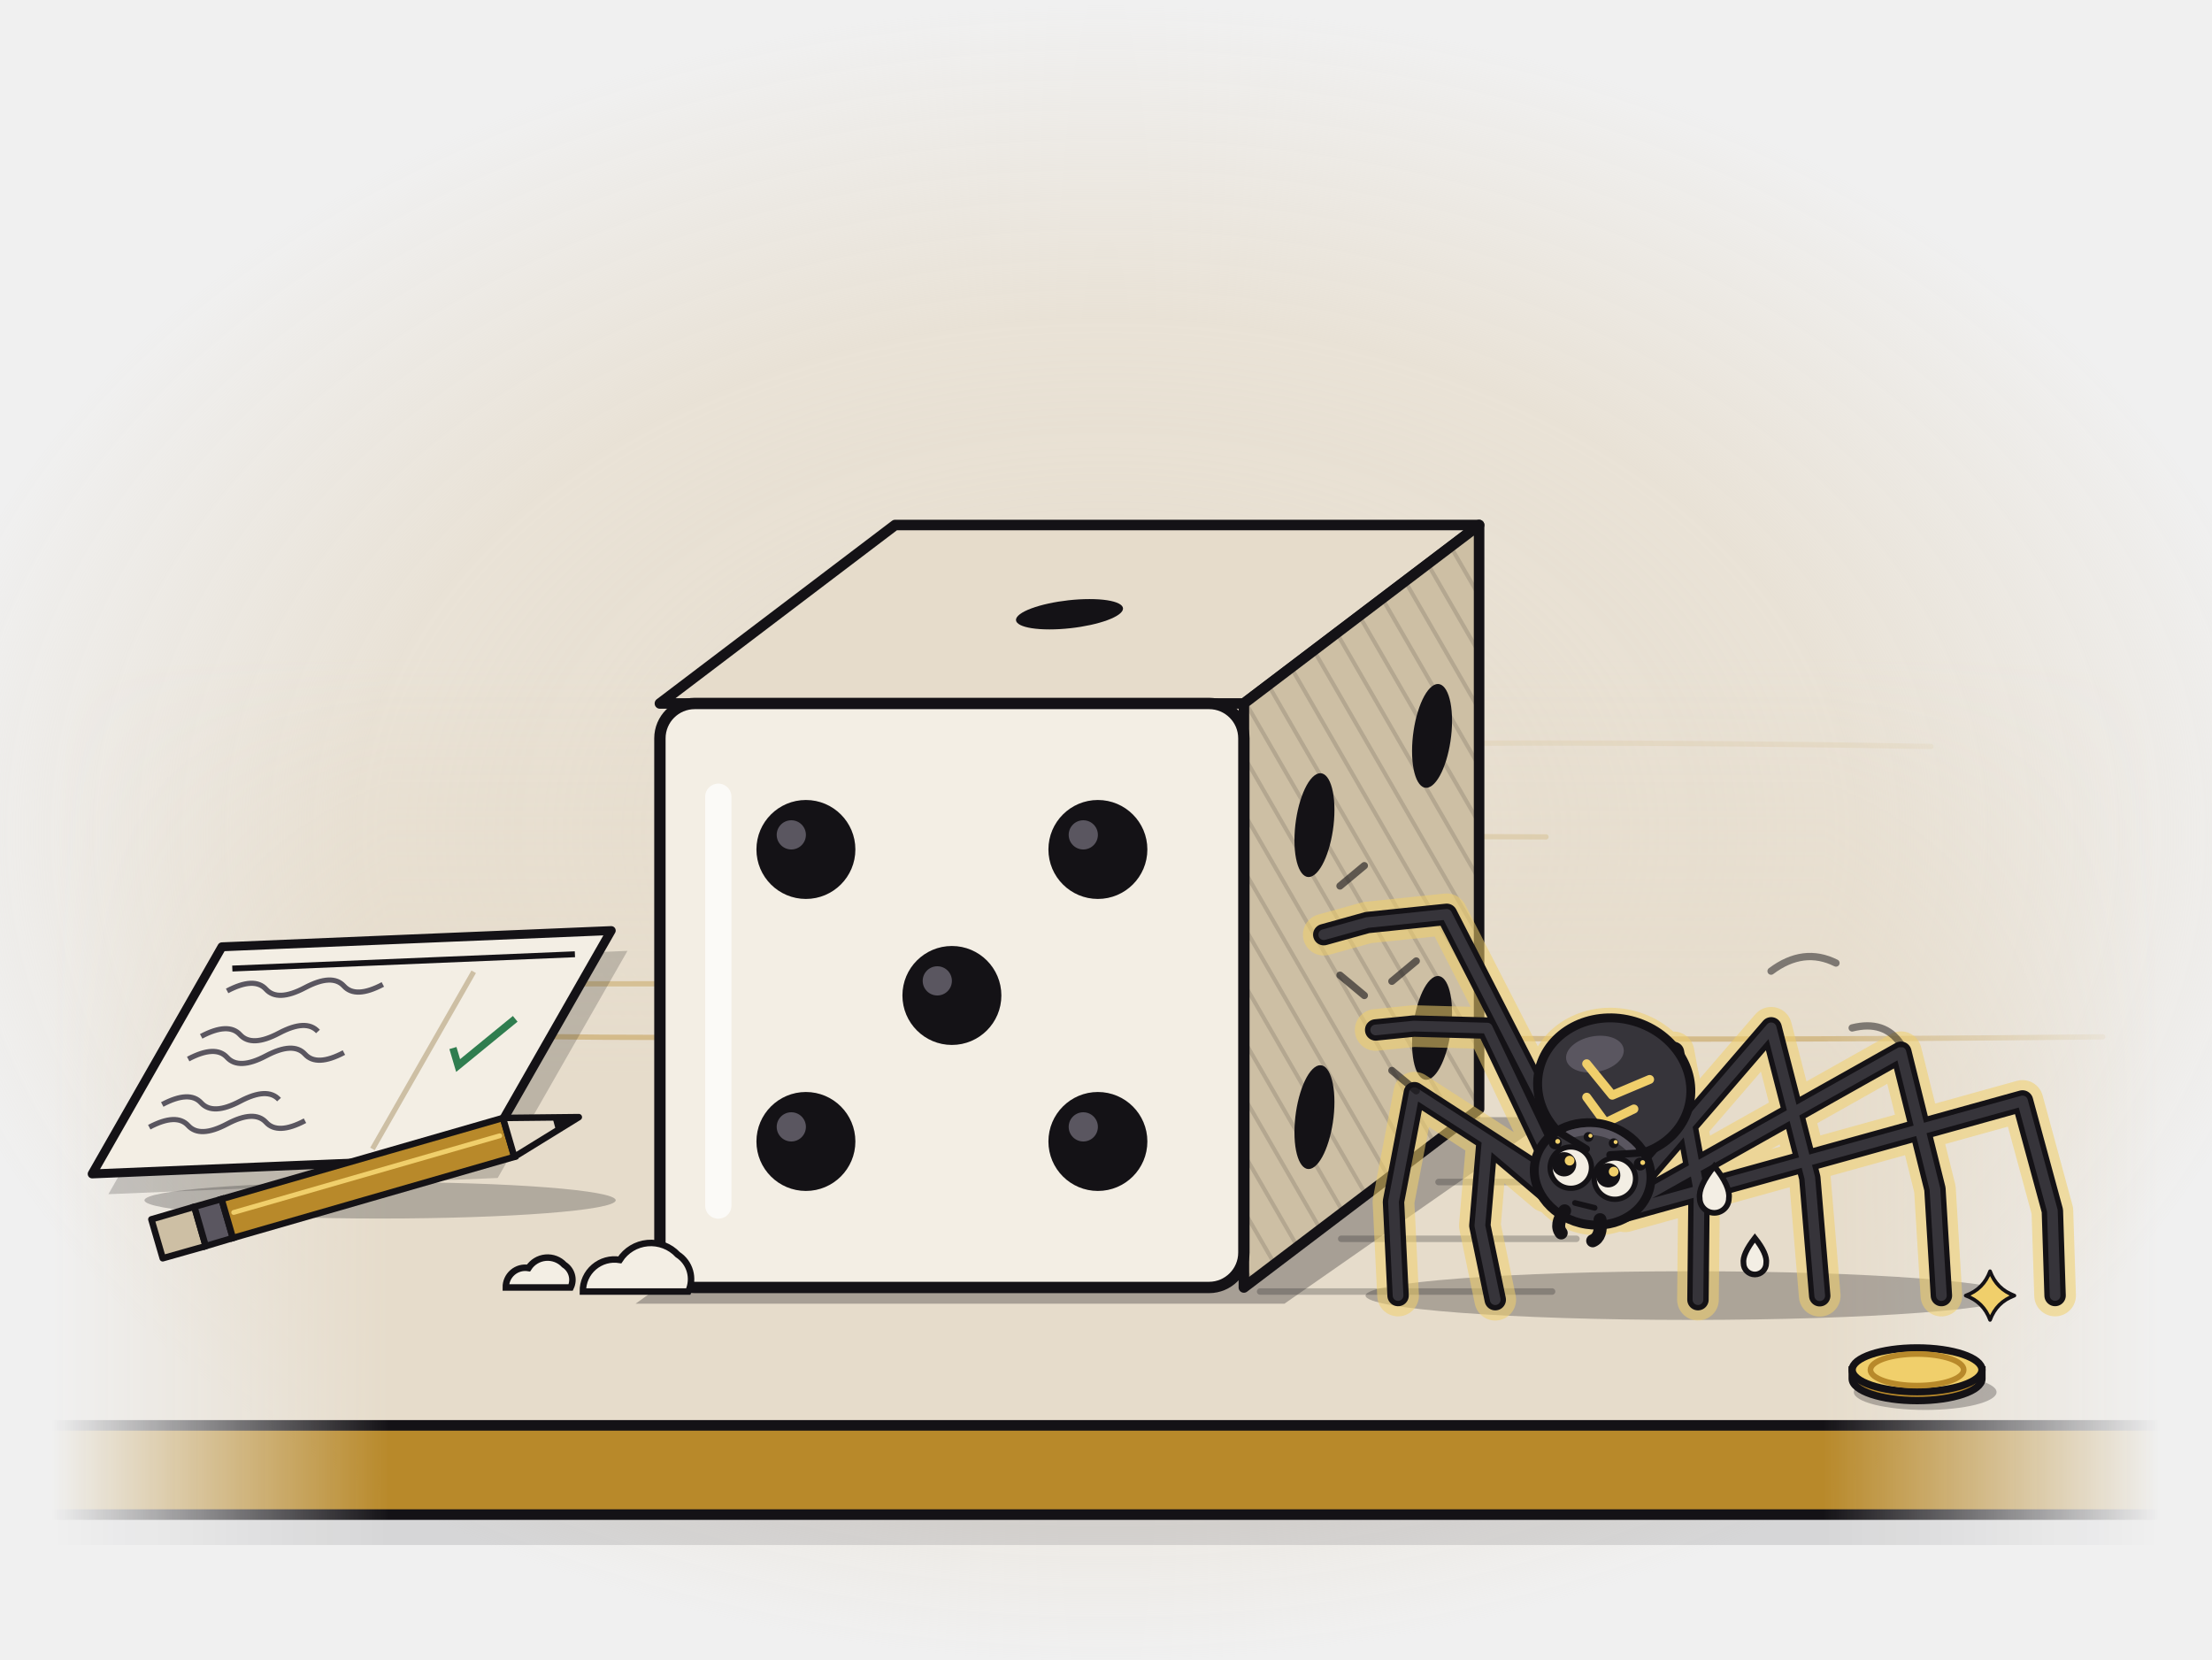
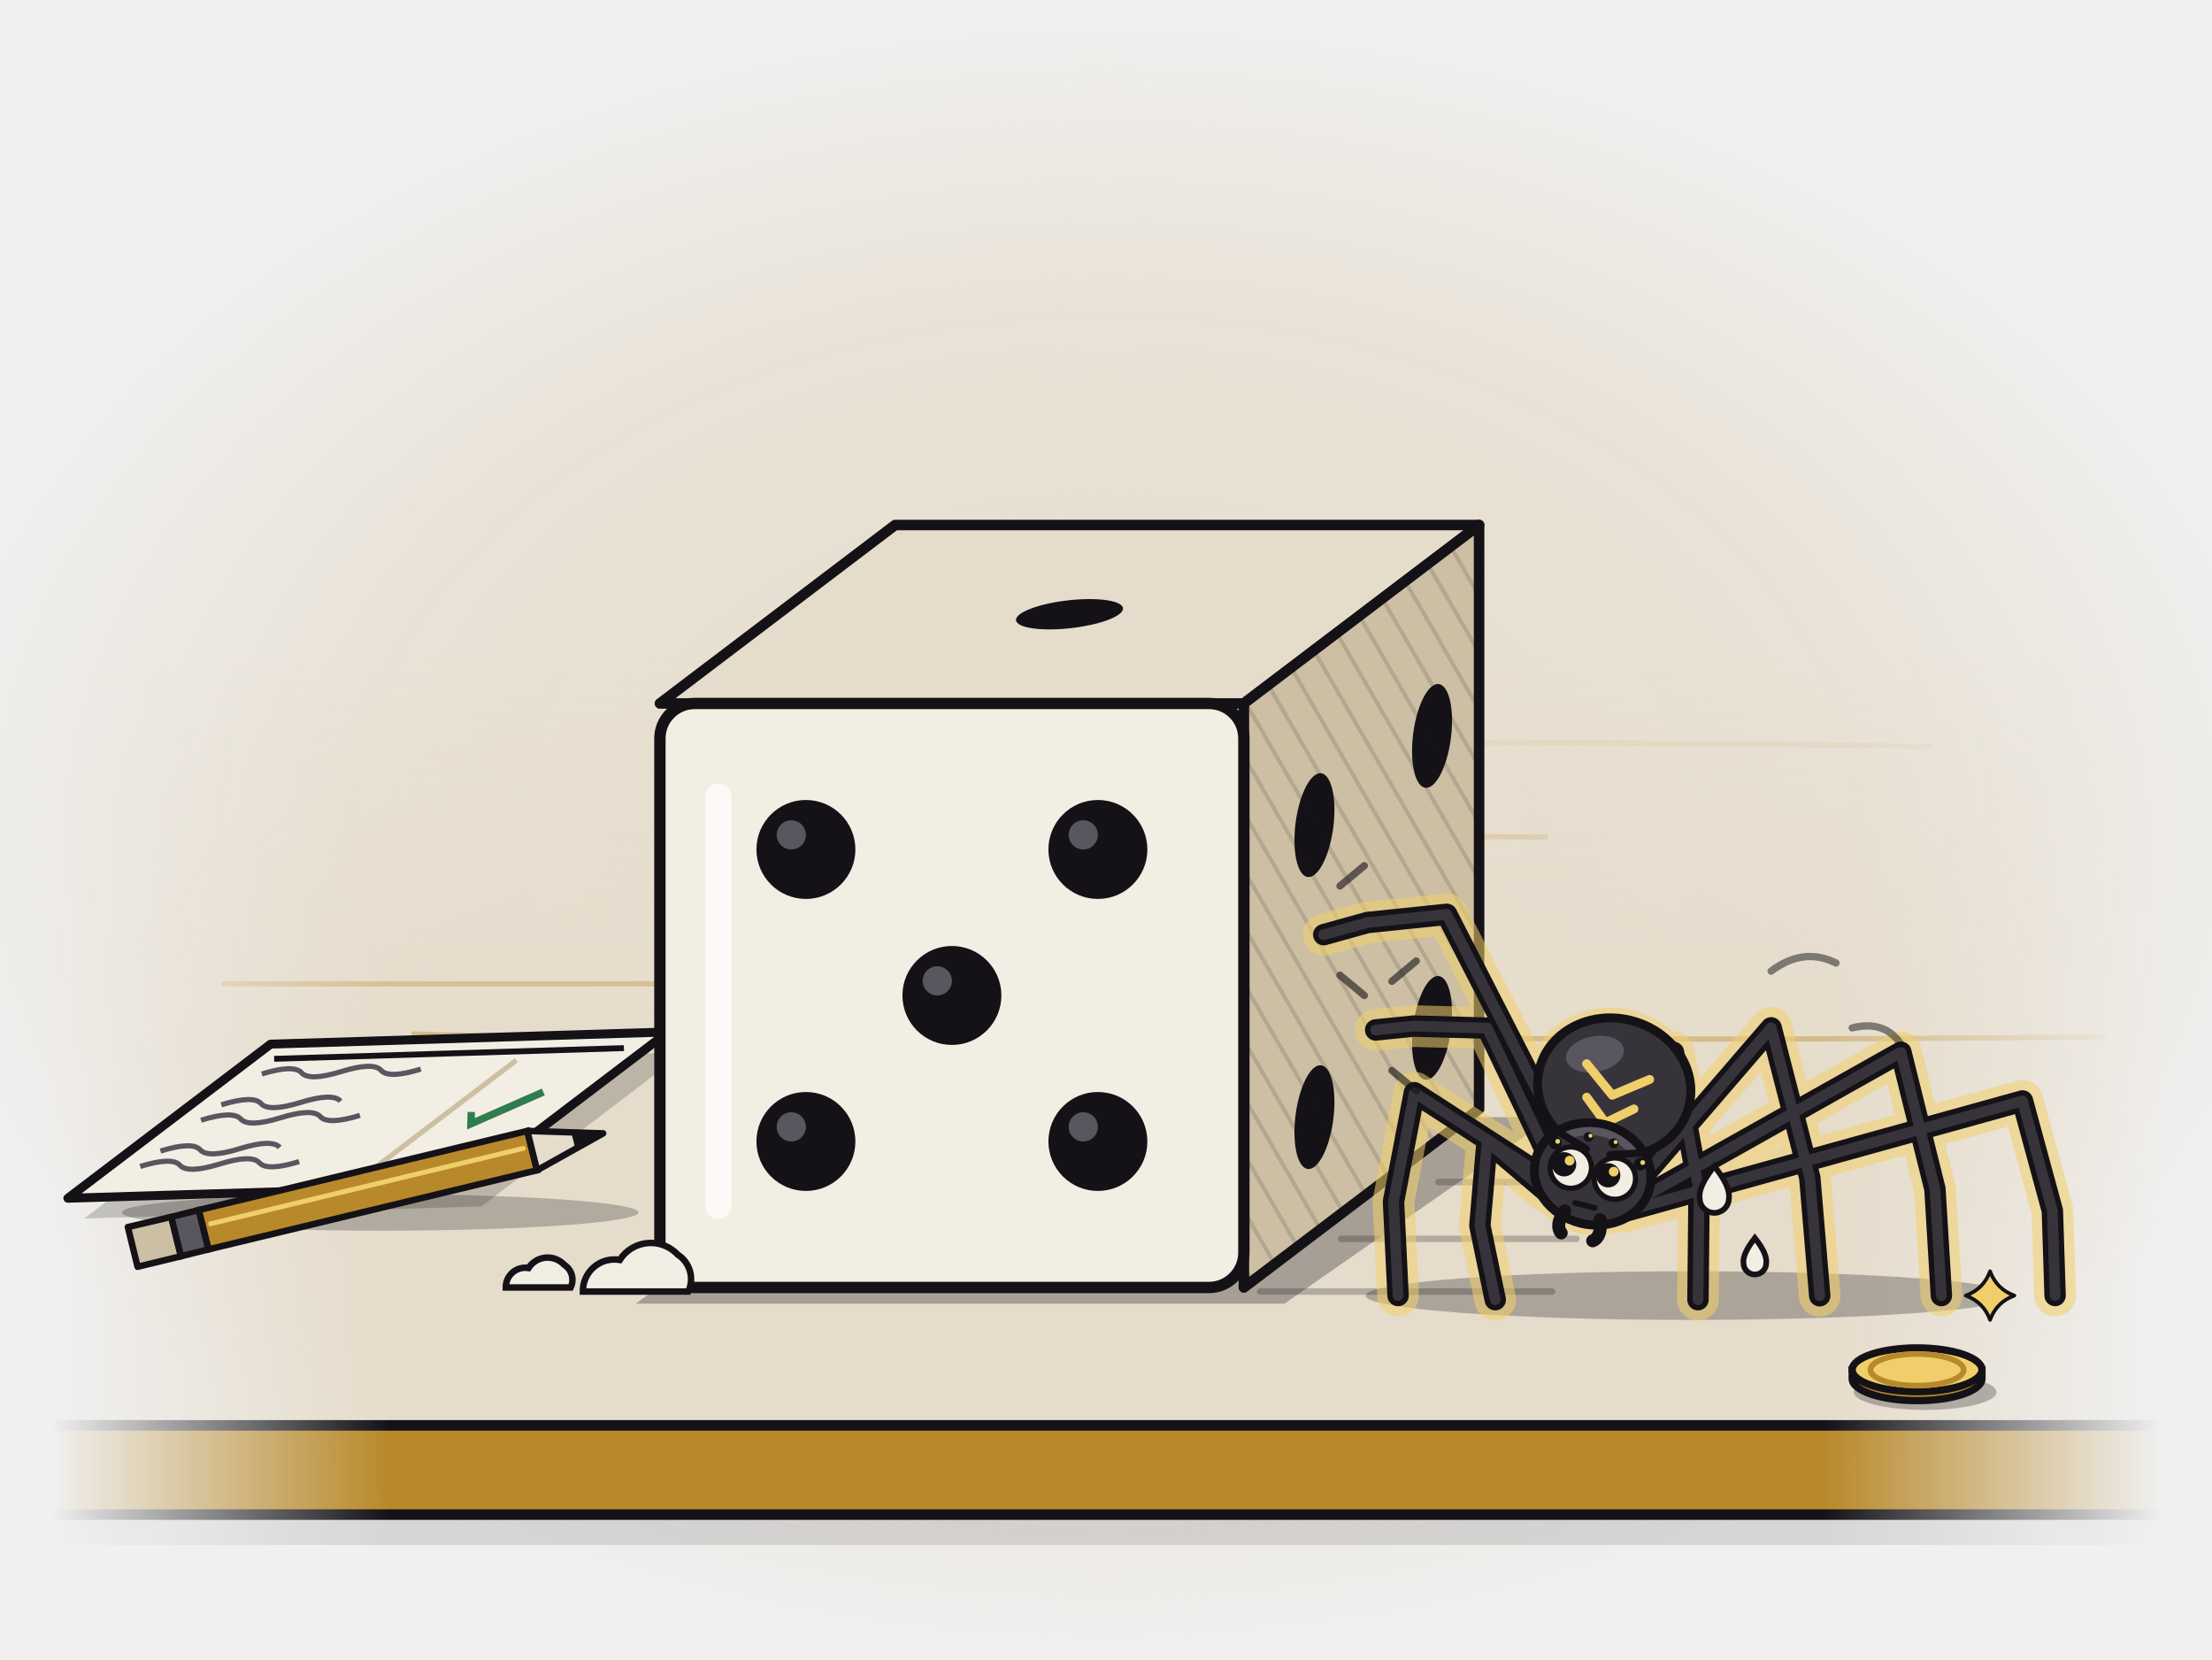
<svg xmlns="http://www.w3.org/2000/svg" viewBox="0 0 600 450" role="img" aria-label="A spider leans into a die bigger than itself and shoves it across the table">
  <g transform="translate(300 292) scale(1.1) translate(-300 -300)">
    <defs>
      <radialGradient id="sdp-glow" cx="50%" cy="50%" r="50%">
        <stop offset="0" stop-color="#e6dccb" stop-opacity="1" />
        <stop offset=".62" stop-color="#e6dccb" stop-opacity="0.7" />
        <stop offset="1" stop-color="#e6dccb" stop-opacity="0" />
      </radialGradient>
    </defs>
    <ellipse cx="300" cy="240" rx="295" ry="205" fill="url(#sdp-glow)" />
    <defs>
      <mask id="sdp-tt" maskUnits="userSpaceOnUse" x="35" y="-50" width="530" height="550">
        <linearGradient id="sdp-tt-lx" gradientUnits="userSpaceOnUse" x1="40" y1="0" x2="560" y2="0">
          <stop offset="0" stop-color="#fff" stop-opacity="0" />
          <stop offset="0.16" stop-color="#fff" />
          <stop offset="0.84" stop-color="#fff" />
          <stop offset="1" stop-color="#fff" stop-opacity="0" />
        </linearGradient>
        <linearGradient id="sdp-tt-ly" gradientUnits="userSpaceOnUse" x1="0" y1="196" x2="0" y2="300.5">
          <stop offset="0" stop-color="#000" />
          <stop offset="1" stop-color="#000" stop-opacity="0" />
        </linearGradient>
        <rect x="40" y="-50" width="520" height="550" fill="url(#sdp-tt-lx)" />
        <rect x="40" y="-50" width="520" height="350.5" fill="url(#sdp-tt-ly)" />
      </mask>
    </defs>
    <g mask="url(#sdp-tt)">
      <rect x="40" y="196" width="520" height="190" fill="#e6dccb" />
      <path d="M209.3 240.9q99.6 -0.5 199.2 0M347.5 290.2q99.2 1.1 198.3 0M129.3 289.5q62.1 1.7 124.1 0M313.1 218.6q95.1 -1.7 190.3 0M82.5 277.1q65.6 0.1 131.1 0M232.6 309.8q79.5 0 159.1 0M210.5 228.7q34.9 0 69.8 0" stroke="#b8892a" stroke-width="1.3" fill="none" opacity=".45" stroke-linecap="round" />
      <rect x="40" y="386" width="520" height="22" fill="#b8892a" />
      <path d="M40 386H560M40 408H560" stroke="#141216" stroke-width="2.6" />
      <path d="M40 412H560" stroke="#141216" stroke-width="7" opacity=".12" />
    </g>
-     <path d="M54,329 150,325 182,269 86,273z" fill="#141216" opacity=".2" />
-     <path d="M50,324 146,320 178,264 82,268z" fill="#f3eee4" stroke="#141216" stroke-width="2.2" stroke-linejoin="round" />
-     <g transform="matrix(96 -4 -32 56 82 268)">
+     <path d="M48,335 146,332 196,294 98,297z" fill="#141216" opacity=".2" />
+     <path d="M44,330 142,327 192,289 94,292z" fill="#f3eee4" stroke="#141216" stroke-width="2.2" stroke-linejoin="round" />
+     <g transform="matrix(98 -3 -50 38 94 292)">
      <path d="M.08 0.2q.05 -.06 .1 0t.1 0 .1 0 .1 0M.08 0.4q.05 -.06 .1 0t.1 0 .1 0M.08 0.5q.05 -.06 .1 0t.1 0 .1 0 .1 0M.08 0.7q.05 -.06 .1 0t.1 0 .1 0M.08 0.8q.05 -.06 .1 0t.1 0 .1 0 .1 0" stroke="#5a5660" stroke-width="1.4" fill="none" vector-effect="non-scaling-stroke" />
      <path d="M.06 .1H.94" stroke="#141216" stroke-width="1.6" vector-effect="non-scaling-stroke" />
      <path d="M.7 .16V.94" stroke="#cdbfa4" stroke-width="1.4" vector-effect="non-scaling-stroke" />
      <path d="M.76 .5l.04 .08l.08 -.2" stroke="#2f7d4f" stroke-width="2" fill="none" vector-effect="non-scaling-stroke" />
    </g>
-     <ellipse cx="121" cy="330.5" rx="58.1" ry="4.5" fill="#141216" opacity="0.25" />
-     <path d="M64.6,335.2 75.2,332.1 78,341.8 67.4,344.8z" fill="#cdbfa4" stroke="#141216" stroke-width="1.6" stroke-linejoin="round" />
-     <path d="M75.2,332.1 81.9,330.2 84.7,339.8 78,341.8z" fill="#5a5660" stroke="#141216" stroke-width="1.6" />
-     <path d="M81.9,330.2 151.3,310.2 154.1,319.8 84.7,339.8z" fill="#b8892a" stroke="#141216" stroke-width="1.6" />
-     <path d="M84.9,333.5 150.5,314.6" stroke="#f0cf6b" stroke-width="1.2" fill="none" stroke-linecap="round" stroke-linejoin="round" />
-     <path d="M151.3,310.2 170,310 154.1,319.8z" fill="#e6dccb" stroke="#141216" stroke-width="1.6" stroke-linejoin="round" />
-     <path d="M163.5,310.1 170,310 164.4,313.4z" fill="#141216" />
+     <ellipse cx="121" cy="333.5" rx="63.7" ry="4.5" fill="#141216" opacity="0.25" />
+     <path d="M58.8,337.1 69.5,334.6 71.9,344.3 61.2,346.9z" fill="#cdbfa4" stroke="#141216" stroke-width="1.6" stroke-linejoin="round" />
+     <path d="M69.5,334.6 76.3,332.9 78.7,342.6 71.9,344.3z" fill="#5a5660" stroke="#141216" stroke-width="1.6" />
+     <path d="M76.3,332.9 157.3,313.4 159.7,323.1 78.7,342.6z" fill="#b8892a" stroke="#141216" stroke-width="1.6" />
+     <path d="M79.2,336.3 156.3,317.7" stroke="#f0cf6b" stroke-width="1.2" fill="none" stroke-linecap="round" stroke-linejoin="round" />
+     <path d="M157.3,313.4 176,314 159.7,323.1z" fill="#e6dccb" stroke="#141216" stroke-width="1.6" stroke-linejoin="round" />
+     <path d="M168.1,313.6 176,314 169.2,318z" fill="#141216" />
    <path d="M338 353h72M358 340h58M382 326h40" stroke="#141216" stroke-width="1.6" fill="none" stroke-linecap="round" stroke-linejoin="round" opacity=".25" />
    <path d="M184,356 344,356 410,310 248,310z" fill="#141216" opacity=".3" />
    <path d="M190,208 334,208 392,164 248,164z" fill="#e6dccb" stroke="#141216" stroke-width="2.6" stroke-linejoin="round" />
    <g transform="matrix(144 0 -58 44 248 164)" fill="#141216">
      <circle cx="0.5" cy="0.5" r="0.085" />
    </g>
    <path d="M334,208 392,164 392,308 334,352z" fill="#cdbfa4" stroke="#141216" stroke-width="2.6" stroke-linejoin="round" />
    <g transform="matrix(58 -44 0 144 334 208)" fill="#141216">
      <circle cx="0.8" cy="0.3" r="0.085" />
      <circle cx="0.8" cy="0.8" r="0.085" />
      <circle cx="0.3" cy="0.3" r="0.085" />
      <circle cx="0.3" cy="0.8" r="0.085" />
    </g>
    <clipPath id="sdp-sh">
      <path d="M334,208 392,164 392,308 334,352z" />
    </clipPath>
    <path clip-path="url(#sdp-sh)" d="M399 123.6L497.4 294M392.9 127.1L491.3 297.5M386.9 130.6L485.3 301M380.8 134.1L479.2 304.5M374.8 137.6L473.1 308M368.7 141.1L467.1 311.5M362.6 144.6L461 315M356.6 148.1L454.9 318.5M350.5 151.6L448.9 322M344.4 155.1L442.8 325.5M338.4 158.6L436.8 329M332.3 162.1L430.7 332.5M326.3 165.6L424.6 336M320.2 169.1L418.6 339.5M314.1 172.6L412.5 343M308.1 176.1L406.4 346.5M302 179.6L400.4 350M295.9 183.1L394.3 353.5M289.9 186.6L388.3 357M283.8 190.1L382.2 360.5M277.8 193.6L376.1 364M271.7 197.1L370.1 367.5M265.6 200.6L364 371M259.6 204.1L357.9 374.5M253.5 207.6L351.9 378M247.5 211.1L345.8 381.5M241.4 214.6L339.8 385M235.3 218.1L333.7 388.5M229.3 221.6L327.6 392" stroke="#141216" stroke-width="1" opacity="0.14" fill="none" />
    <rect x="190" y="208" width="144" height="144" rx="8.6" fill="#f3eee4" stroke="#141216" stroke-width="2.8" />
    <circle cx="226" cy="244" r="12.2" fill="#141216" />
    <circle cx="298" cy="244" r="12.2" fill="#141216" />
    <circle cx="262" cy="280" r="12.2" fill="#141216" />
    <circle cx="226" cy="316" r="12.2" fill="#141216" />
    <circle cx="298" cy="316" r="12.2" fill="#141216" />
    <circle cx="222.4" cy="240.4" r="3.6" fill="#5a5660" />
    <circle cx="294.4" cy="240.4" r="3.6" fill="#5a5660" />
    <circle cx="258.4" cy="276.4" r="3.6" fill="#5a5660" />
    <circle cx="222.4" cy="312.4" r="3.6" fill="#5a5660" />
    <circle cx="294.4" cy="312.4" r="3.6" fill="#5a5660" />
    <path d="M204.4 331.8V231" stroke="#fff" stroke-width="6.48" fill="none" stroke-linecap="round" stroke-linejoin="round" opacity=".7" />
    <path d="M171 353a7.8 7.8 0 0 1 9.1 -7.8a9.1 9.1 0 0 1 14.3 -1.3a7.2 7.2 0 0 1 2.6 9.1z" fill="#f3eee4" stroke="#141216" stroke-width="1.6" />
    <path d="M152 352a4.8 4.8 0 0 1 5.6 -4.8a5.6 5.6 0 0 1 8.8 -0.8a4.4 4.4 0 0 1 1.6 5.6z" fill="#f3eee4" stroke="#141216" stroke-width="1.6" />
    <ellipse cx="444" cy="354" rx="80" ry="6" fill="#141216" opacity="0.28" />
    <g transform="translate(420 324) rotate(14)">
      <g opacity="0.55" stroke="#f0cf6b" fill="#f0cf6b" stroke-linecap="round" stroke-linejoin="round">
        <path d="M9 -6L12.1 -33.9L26.5 -2.2L32.7 23.8M12 -2L34 -45.6L52.2 -12L61.6 15.6M13 3L66.5 -47.5L82.8 -16.8L90.7 8.3M10 7L98.5 -43.1L112.2 -18.6L117.9 1.5M-9 -6L-50.4 -53.4L-68.9 -46.7L-78.6 -41.2M-12 -2L-33.9 -28.6L-51.6 -24.7L-60.5 -21.5M-13 3L-47.5 -8.8L-46 18.5L-39.3 40.7M-10 7L-27.2 -1.5L-23.9 19.1L-15.8 35.9" stroke-width="10.28" fill="none" />
        <ellipse cx="0" cy="-22" rx="21.5" ry="19.5" stroke-width="0" />
        <ellipse cx="0" cy="0" rx="17" ry="15" stroke-width="0" />
      </g>
      <path d="M9 -6L12.1 -33.9L26.5 -2.2L32.7 23.8M12 -2L34 -45.6L52.2 -12L61.6 15.6M13 3L66.5 -47.5L82.8 -16.8L90.7 8.3M10 7L98.5 -43.1L112.2 -18.6L117.9 1.5M-9 -6L-50.4 -53.4L-68.9 -46.7L-78.6 -41.2M-12 -2L-33.9 -28.6L-51.6 -24.7L-60.5 -21.5M-13 3L-47.5 -8.8L-46 18.5L-39.3 40.7M-10 7L-27.2 -1.5L-23.9 19.1L-15.8 35.9" stroke="#141216" stroke-width="5.28" fill="none" stroke-linecap="round" stroke-linejoin="round" />
      <path d="M9 -6L12.1 -33.9L26.5 -2.2L32.7 23.8M12 -2L34 -45.6L52.2 -12L61.6 15.6M13 3L66.5 -47.5L82.8 -16.8L90.7 8.3M10 7L98.5 -43.1L112.2 -18.6L117.9 1.5M-9 -6L-50.4 -53.4L-68.9 -46.7L-78.6 -41.2M-12 -2L-33.9 -28.6L-51.6 -24.7L-60.5 -21.5M-13 3L-47.5 -8.8L-46 18.5L-39.3 40.7M-10 7L-27.2 -1.5L-23.9 19.1L-15.8 35.9" stroke="#36343a" stroke-width="2.64" fill="none" stroke-linecap="round" stroke-linejoin="round" />
      <ellipse cx="0" cy="-22" rx="19" ry="17" fill="#36343a" stroke="#141216" stroke-width="2.2" />
      <ellipse cx="-6.6" cy="-28.8" rx="7.2" ry="4.4" fill="#5a5660" transform="rotate(-25 -6.6 -28.8)" />
      <path d="M-8 -26l8 6 8-6M-6 -18l6 5 6-5" stroke="#f0cf6b" stroke-width="2.2" fill="none" stroke-linecap="round" stroke-linejoin="round" />
      <ellipse cx="0" cy="0" rx="14.5" ry="12.5" fill="#36343a" stroke="#141216" stroke-width="2.2" />
      <path d="M-8 -8q8 -5 16 0" stroke="#5a5660" stroke-width="2" fill="none" stroke-linecap="round" />
      <path d="M-4.5 10.5q-1.5 4 0.5 5.5M4.5 10.5q1.5 4 -0.5 5.5" stroke="#141216" stroke-width="3.2" fill="none" stroke-linecap="round" />
      <circle cx="-10.8" cy="-5.2" r="1.6" fill="#141216" />
      <circle cx="-10.3" cy="-5.7" r="0.6" fill="#f0cf6b" />
      <circle cx="10.8" cy="-5.2" r="1.6" fill="#141216" />
      <circle cx="11.3" cy="-5.7" r="0.6" fill="#f0cf6b" />
      <circle cx="-3.2" cy="-8.6" r="1.2" fill="#141216" />
      <circle cx="-2.8" cy="-9" r="0.5" fill="#f0cf6b" />
      <circle cx="3.2" cy="-8.6" r="1.2" fill="#141216" />
      <circle cx="3.6" cy="-9" r="0.5" fill="#f0cf6b" />
      <circle cx="-5.6" cy="-0.2" r="5.1" fill="#f3eee4" stroke="#141216" stroke-width="1.3" />
      <circle cx="-7.4" cy="-0.6" r="3" fill="#141216" />
      <circle cx="-6.3" cy="-1.8" r="1.2" fill="#f0cf6b" />
      <circle cx="5.6" cy="-0.2" r="5.1" fill="#f3eee4" stroke="#141216" stroke-width="1.3" />
      <circle cx="3.8" cy="-0.6" r="3" fill="#141216" />
      <circle cx="4.9" cy="-1.8" r="1.2" fill="#f0cf6b" />
      <path d="M-10 -7.8l7 2.2M10 -7.8l-7 2.2" stroke="#141216" stroke-width="1.8" stroke-linecap="round" />
      <path d="M-2.5 8h5" stroke="#141216" stroke-width="1.4" stroke-linecap="round" />
    </g>
    <path d="M357.7 253l6 -5M357.7 275l6 5" stroke="#141216" stroke-width="1.8" fill="none" stroke-linecap="round" stroke-linejoin="round" opacity=".6" />
    <path d="M370.5 276.5l6 -5M370.5 298.5l6 5" stroke="#141216" stroke-width="1.8" fill="none" stroke-linecap="round" stroke-linejoin="round" opacity=".6" />
    <path d="M450 322.1q4 5 3.6 7.9a3.6 3.6 0 0 1 -7.2 0q-0.4 -2.9 3.6 -7.9z" fill="#f3eee4" stroke="#141216" stroke-width="1.4" />
    <path d="M460 339.8q3.1 3.9 2.8 6.2a2.8 2.8 0 0 1 -5.6 0q-0.3 -2.2 2.8 -6.2z" fill="#f3eee4" stroke="#141216" stroke-width="1.4" />
    <path d="M464 274q8 -6 16 -2M484 288q8 -2 12 4" stroke="#141216" stroke-width="1.8" fill="none" stroke-linecap="round" stroke-linejoin="round" opacity=".5" />
    <ellipse cx="502" cy="377.8" rx="17.6" ry="4.4" fill="#141216" opacity="0.28" />
    <path d="M484 372.3v2.2a16 5.4 0 0 0 32 0v-2.2z" fill="#b8892a" stroke="#141216" stroke-width="1.8" />
    <ellipse cx="500" cy="372.3" rx="16" ry="5.4" fill="#f0cf6b" stroke="#141216" stroke-width="1.8" />
    <ellipse cx="500" cy="372.3" rx="11.5" ry="3.9" fill="none" stroke="#b8892a" stroke-width="1.4" />
    <path d="M518 348Q519.6 352.4 524 354Q519.6 355.6 518 360Q516.4 355.6 512 354Q516.4 352.4 518 348z" fill="#f0cf6b" stroke="#141216" stroke-width="0.9" stroke-linejoin="round" />
  </g>
</svg>
